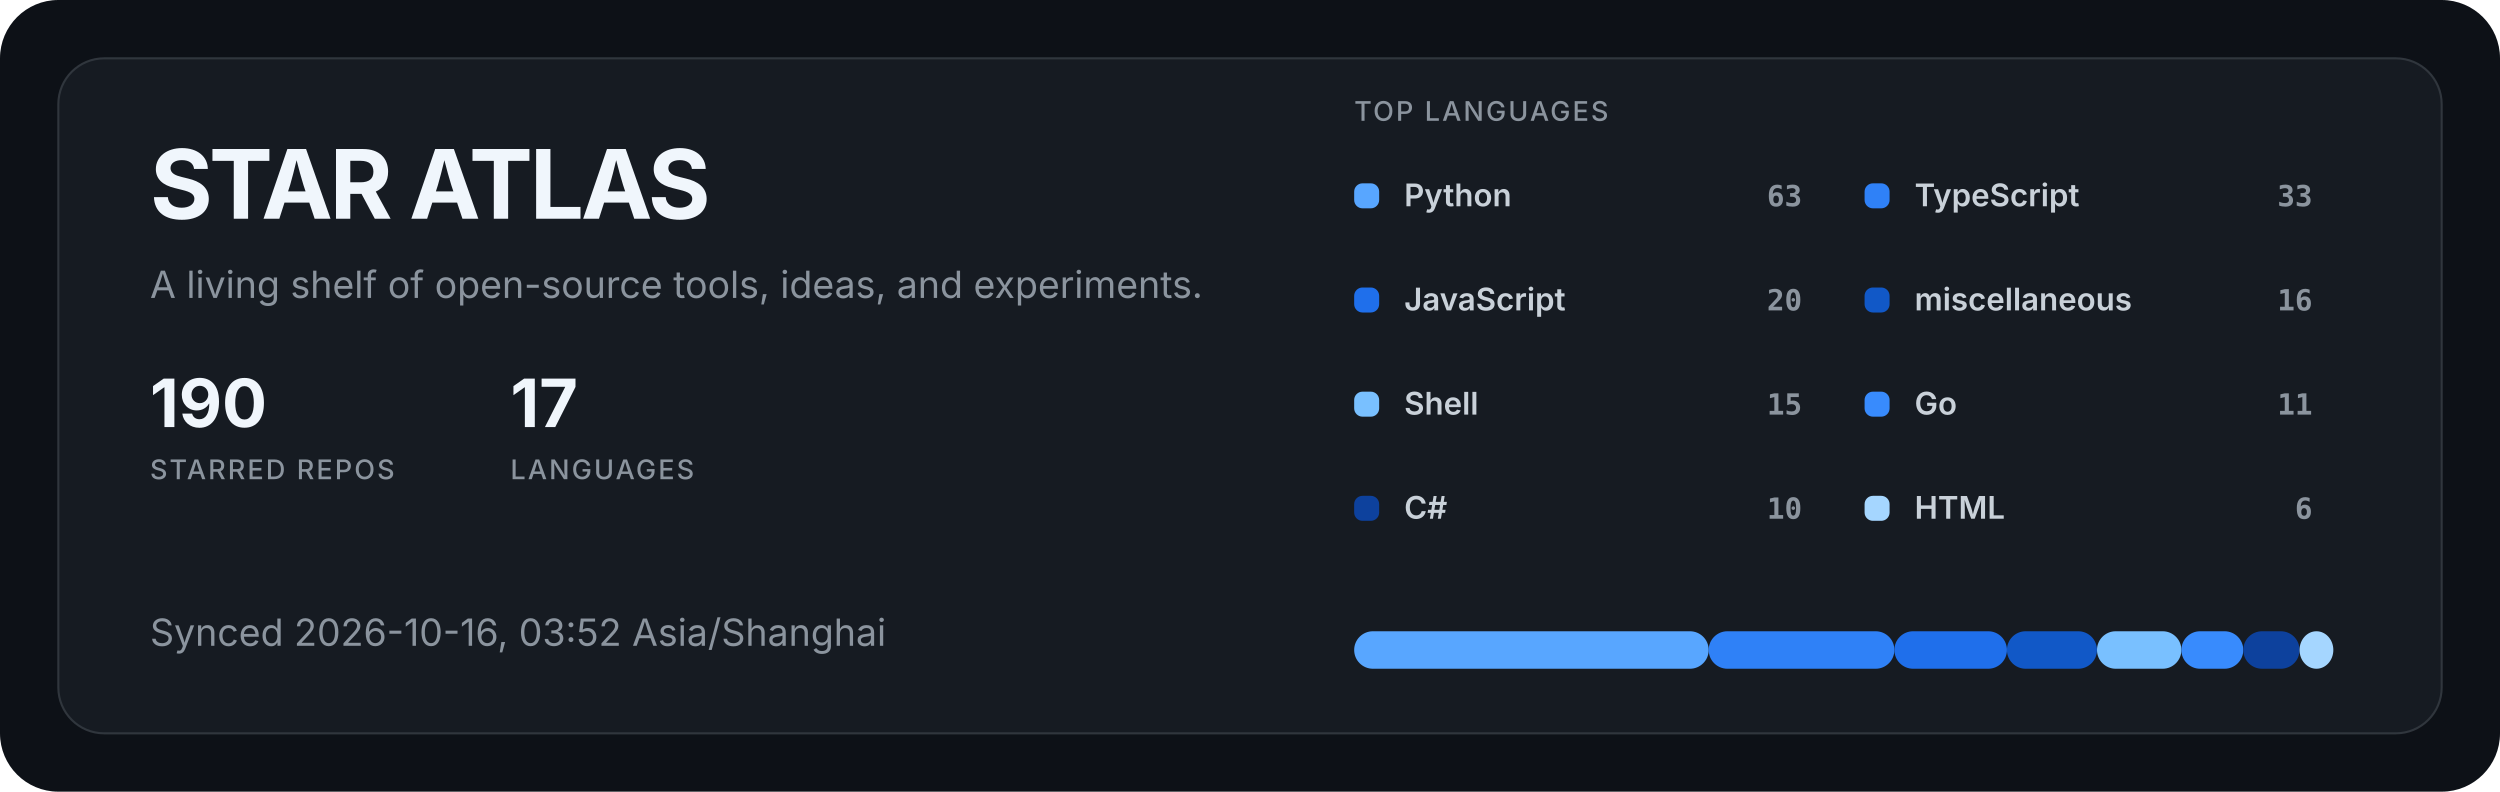
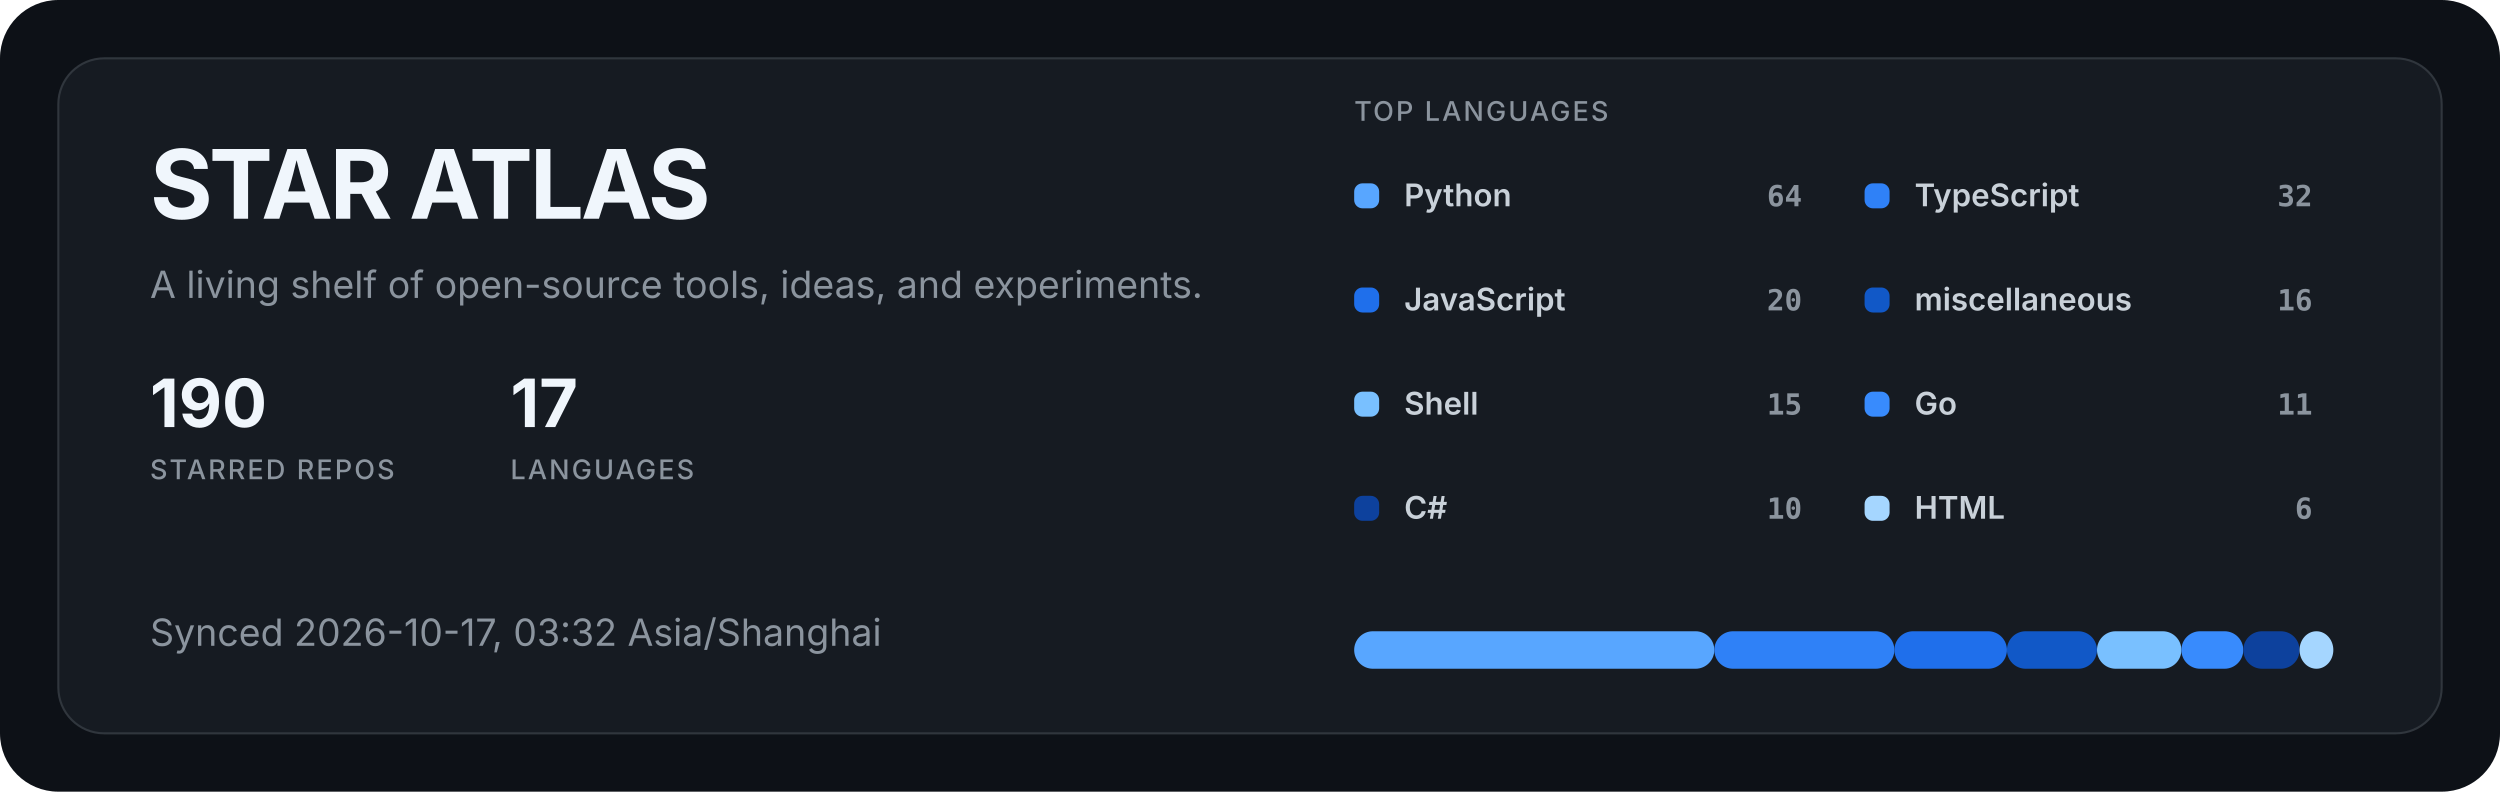
<svg xmlns="http://www.w3.org/2000/svg" width="1200" height="380" viewBox="0 0 1200 380" role="img" aria-labelledby="title description">
  <style>
  .title { fill: #f0f6fc; font: 700 46px -apple-system, BlinkMacSystemFont, "Segoe UI", sans-serif; letter-spacing: -1.5px; }
  .subtitle { fill: #8b949e; font: 400 18px -apple-system, BlinkMacSystemFont, "Segoe UI", sans-serif; }
  .metric { fill: #f0f6fc; font: 700 32px -apple-system, BlinkMacSystemFont, "Segoe UI", sans-serif; }
  .metric-label { fill: #8b949e; font: 500 13px -apple-system, BlinkMacSystemFont, "Segoe UI", sans-serif; letter-spacing: 1px; }
  .label { fill: #c9d1d9; font: 600 15px -apple-system, BlinkMacSystemFont, "Segoe UI", sans-serif; }
  .value { fill: #8b949e; font: 600 14px ui-monospace, SFMono-Regular, Consolas, monospace; }
</style>
  <rect width="1200" height="380" rx="28" fill="#0d1117" />
  <rect x="28" y="28" width="1144" height="324" rx="22" fill="#161b22" stroke="#30363d" />
  <text x="72" y="105" class="title">STAR ATLAS</text>
  <text x="72" y="143" class="subtitle">A living shelf of open-source tools, ideas, and experiments.</text>
  <g transform="translate(72 205)">
    <text class="metric">190</text>
    <text y="25" class="metric-label">STARRED REPOS</text>
  </g>
  <g transform="translate(245 205)">
    <text class="metric">17</text>
    <text y="25" class="metric-label">LANGUAGES</text>
  </g>
-   <text x="72" y="310" class="subtitle">Synced 2026-10-16, 03:52 Asia/Shanghai</text>
+   <text x="72" y="310" class="subtitle">Synced 2026-10-17, 03:32 Asia/Shanghai</text>
  <text x="650" y="58" class="metric-label">TOP LANGUAGES</text>
  <g transform="translate(650 88)">
    <rect width="12" height="12" rx="4" fill="#58a6ff" />
    <text x="24" y="11" class="label">Python</text>
-     <text x="215" y="11" text-anchor="end" class="value">63</text>
+     <text x="215" y="11" text-anchor="end" class="value">64</text>
  </g>
  <g transform="translate(895 88)">
    <rect width="12" height="12" rx="4" fill="#2f81f7" />
    <text x="24" y="11" class="label">TypeScript</text>
-     <text x="215" y="11" text-anchor="end" class="value">33</text>
+     <text x="215" y="11" text-anchor="end" class="value">32</text>
  </g>
  <g transform="translate(650 138)">
    <rect width="12" height="12" rx="4" fill="#1f6feb" />
    <text x="24" y="11" class="label">JavaScript</text>
    <text x="215" y="11" text-anchor="end" class="value">20</text>
  </g>
  <g transform="translate(895 138)">
    <rect width="12" height="12" rx="4" fill="#1158c7" />
    <text x="24" y="11" class="label">miscellaneous</text>
    <text x="215" y="11" text-anchor="end" class="value">16</text>
  </g>
  <g transform="translate(650 188)">
    <rect width="12" height="12" rx="4" fill="#79c0ff" />
    <text x="24" y="11" class="label">Shell</text>
    <text x="215" y="11" text-anchor="end" class="value">15</text>
  </g>
  <g transform="translate(895 188)">
    <rect width="12" height="12" rx="4" fill="#388bfd" />
    <text x="24" y="11" class="label">Go</text>
    <text x="215" y="11" text-anchor="end" class="value">11</text>
  </g>
  <g transform="translate(650 238)">
    <rect width="12" height="12" rx="4" fill="#0d419d" />
    <text x="24" y="11" class="label">C#</text>
    <text x="215" y="11" text-anchor="end" class="value">10</text>
  </g>
  <g transform="translate(895 238)">
    <rect width="12" height="12" rx="4" fill="#a5d6ff" />
    <text x="24" y="11" class="label">HTML</text>
    <text x="215" y="11" text-anchor="end" class="value">6</text>
  </g>
-   <rect x="650.00" y="303" width="170.17" height="18" rx="9" fill="#58a6ff" />
-   <rect x="820.17" y="303" width="89.14" height="18" rx="9" fill="#2f81f7" />
+   <rect x="650.00" y="303" width="172.87" height="18" rx="9" fill="#58a6ff" />
+   <rect x="822.87" y="303" width="86.44" height="18" rx="9" fill="#2f81f7" />
  <rect x="909.31" y="303" width="54.02" height="18" rx="9" fill="#1f6feb" />
  <rect x="963.33" y="303" width="43.22" height="18" rx="9" fill="#1158c7" />
  <rect x="1006.55" y="303" width="40.52" height="18" rx="9" fill="#79c0ff" />
  <rect x="1047.07" y="303" width="29.71" height="18" rx="9" fill="#388bfd" />
  <rect x="1076.78" y="303" width="27.01" height="18" rx="9" fill="#0d419d" />
  <rect x="1103.79" y="303" width="16.21" height="18" rx="9" fill="#a5d6ff" />
</svg>
